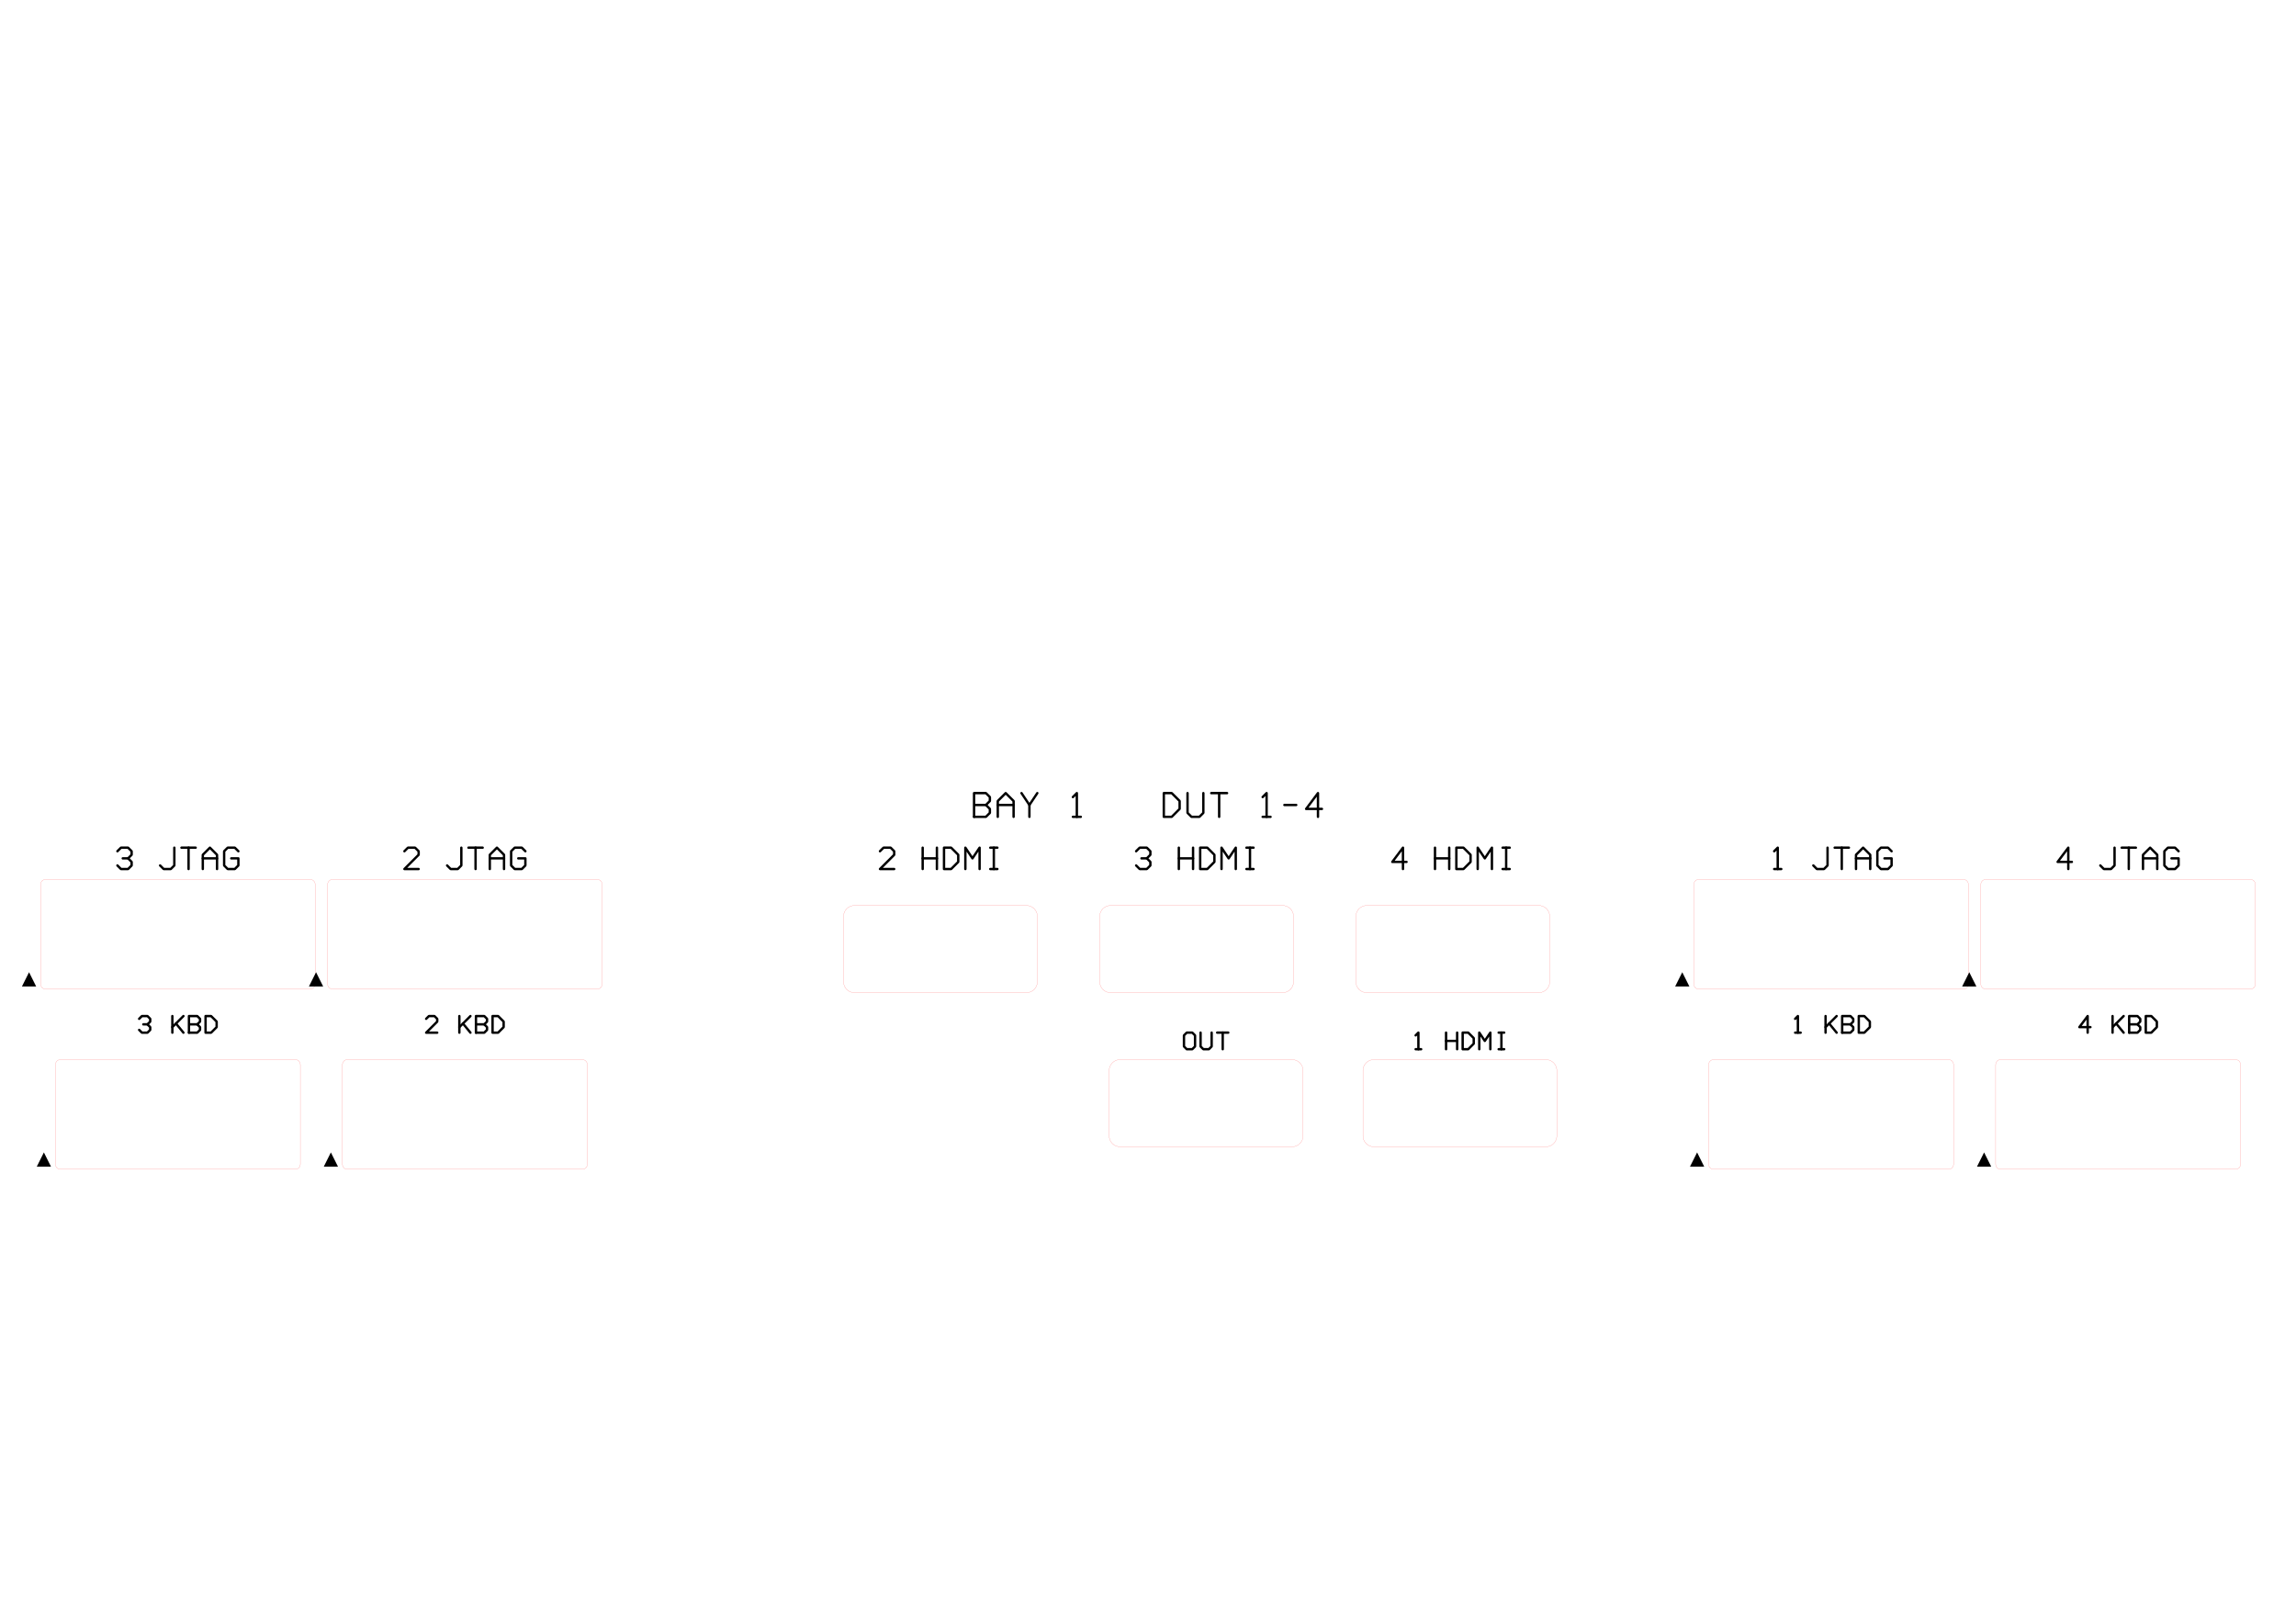
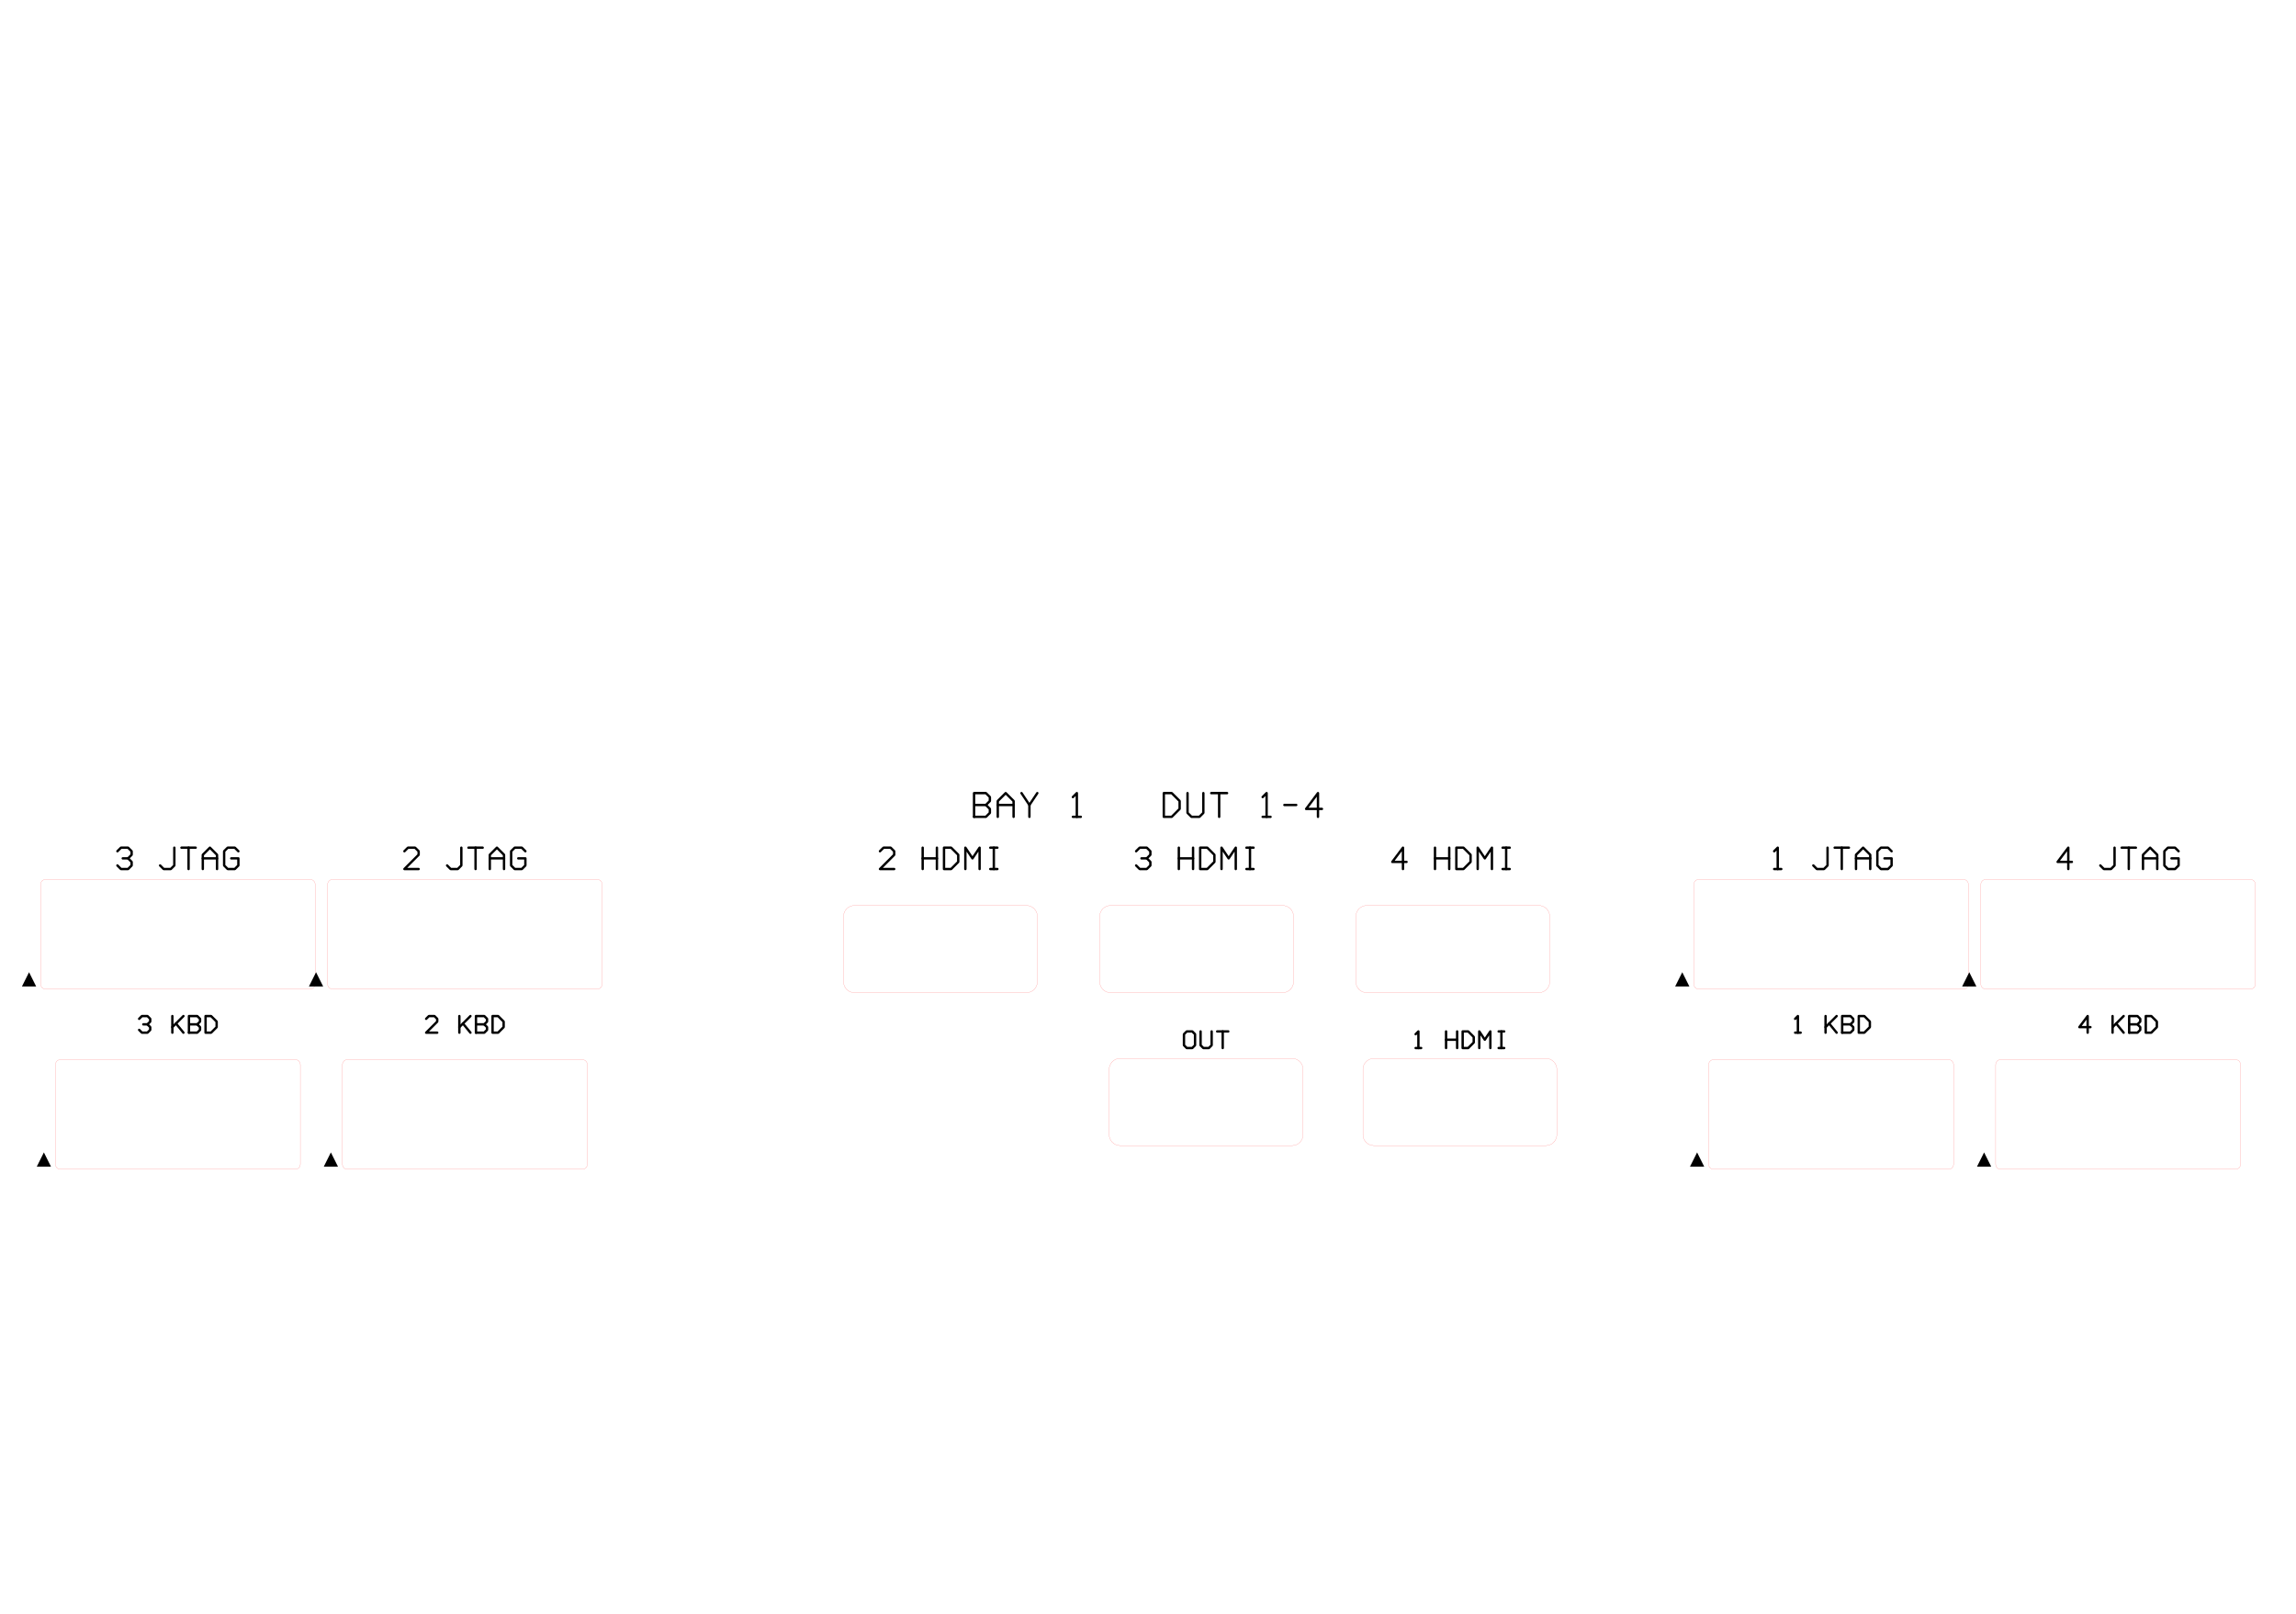
<svg xmlns="http://www.w3.org/2000/svg" width="193.600mm" height="136.000mm" viewBox="0 0 193.600 136.000" version="1.1">
  <g id="cut">
    <path d="M 72.05,76.335 L 86.55,76.335 A 0.925,0.925 0 0 1 87.475,77.26 L 87.475,82.76 A 0.925,0.925 0 0 1 86.55,83.685 L 72.05,83.685 A 0.925,0.925 0 0 1 71.125,82.76 L 71.125,77.26 A 0.925,0.925 0 0 1 72.05,76.335 Z" style="fill:none;stroke:#ff0000;stroke-width:0.01" />
    <path d="M 93.65,76.335 L 108.15,76.335 A 0.925,0.925 0 0 1 109.075,77.26 L 109.075,82.76 A 0.925,0.925 0 0 1 108.15,83.685 L 93.65,83.685 A 0.925,0.925 0 0 1 92.725,82.76 L 92.725,77.26 A 0.925,0.925 0 0 1 93.65,76.335 Z" style="fill:none;stroke:#ff0000;stroke-width:0.01" />
    <path d="M 115.25,76.335 L 129.75,76.335 A 0.925,0.925 0 0 1 130.675,77.26 L 130.675,82.76 A 0.925,0.925 0 0 1 129.75,83.685 L 115.25,83.685 A 0.925,0.925 0 0 1 114.325,82.76 L 114.325,77.26 A 0.925,0.925 0 0 1 115.25,76.335 Z" style="fill:none;stroke:#ff0000;stroke-width:0.01" />
    <path d="M 143.25,74.135 L 165.55,74.135 A 0.425,0.425 0 0 1 165.975,74.56 L 165.975,82.96 A 0.425,0.425 0 0 1 165.55,83.385 L 143.25,83.385 A 0.425,0.425 0 0 1 142.825,82.96 L 142.825,74.56 A 0.425,0.425 0 0 1 143.25,74.135 Z" style="fill:none;stroke:#ff0000;stroke-width:0.01" />
    <path d="M 144.5,89.325 L 164.3,89.325 A 0.425,0.425 0 0 1 164.725,89.75 L 164.725,98.15 A 0.425,0.425 0 0 1 164.3,98.575 L 144.5,98.575 A 0.425,0.425 0 0 1 144.075,98.15 L 144.075,89.75 A 0.425,0.425 0 0 1 144.5,89.325 Z" style="fill:none;stroke:#ff0000;stroke-width:0.01" />
    <path d="M 28.05,74.135 L 50.35,74.135 A 0.425,0.425 0 0 1 50.775,74.56 L 50.775,82.96 A 0.425,0.425 0 0 1 50.35,83.385 L 28.05,83.385 A 0.425,0.425 0 0 1 27.625,82.96 L 27.625,74.56 A 0.425,0.425 0 0 1 28.05,74.135 Z" style="fill:none;stroke:#ff0000;stroke-width:0.01" />
    <path d="M 29.3,89.325 L 49.1,89.325 A 0.425,0.425 0 0 1 49.525,89.75 L 49.525,98.15 A 0.425,0.425 0 0 1 49.1,98.575 L 29.3,98.575 A 0.425,0.425 0 0 1 28.875,98.15 L 28.875,89.75 A 0.425,0.425 0 0 1 29.3,89.325 Z" style="fill:none;stroke:#ff0000;stroke-width:0.01" />
    <path d="M 3.85,74.135 L 26.15,74.135 A 0.425,0.425 0 0 1 26.575,74.56 L 26.575,82.96 A 0.425,0.425 0 0 1 26.15,83.385 L 3.85,83.385 A 0.425,0.425 0 0 1 3.425,82.96 L 3.425,74.56 A 0.425,0.425 0 0 1 3.85,74.135 Z" style="fill:none;stroke:#ff0000;stroke-width:0.01" />
    <path d="M 5.1,89.325 L 24.9,89.325 A 0.425,0.425 0 0 1 25.325,89.75 L 25.325,98.15 A 0.425,0.425 0 0 1 24.9,98.575 L 5.1,98.575 A 0.425,0.425 0 0 1 4.675,98.15 L 4.675,89.75 A 0.425,0.425 0 0 1 5.1,89.325 Z" style="fill:none;stroke:#ff0000;stroke-width:0.01" />
    <path d="M 167.45,74.135 L 189.75,74.135 A 0.425,0.425 0 0 1 190.175,74.56 L 190.175,82.96 A 0.425,0.425 0 0 1 189.75,83.385 L 167.45,83.385 A 0.425,0.425 0 0 1 167.025,82.96 L 167.025,74.56 A 0.425,0.425 0 0 1 167.45,74.135 Z" style="fill:none;stroke:#ff0000;stroke-width:0.01" />
    <path d="M 168.7,89.325 L 188.5,89.325 A 0.425,0.425 0 0 1 188.925,89.75 L 188.925,98.15 A 0.425,0.425 0 0 1 188.5,98.575 L 168.7,98.575 A 0.425,0.425 0 0 1 168.275,98.15 L 168.275,89.75 A 0.425,0.425 0 0 1 168.7,89.325 Z" style="fill:none;stroke:#ff0000;stroke-width:0.01" />
-     <path d="M 94.45,89.325 L 108.95,89.325 A 0.925,0.925 0 0 1 109.875,90.25 L 109.875,95.75 A 0.925,0.925 0 0 1 108.95,96.675 L 94.45,96.675 A 0.925,0.925 0 0 1 93.525,95.75 L 93.525,90.25 A 0.925,0.925 0 0 1 94.45,89.325 Z" style="fill:none;stroke:#ff0000;stroke-width:0.01" />
-     <path d="M 115.85,89.325 L 130.35,89.325 A 0.925,0.925 0 0 1 131.275,90.25 L 131.275,95.75 A 0.925,0.925 0 0 1 130.35,96.675 L 115.85,96.675 A 0.925,0.925 0 0 1 114.925,95.75 L 114.925,90.25 A 0.925,0.925 0 0 1 115.85,89.325 Z" style="fill:none;stroke:#ff0000;stroke-width:0.01" />
+     <path d="M 94.45,89.225 L 108.95,89.225 A 0.925,0.925 0 0 1 109.875,90.15 L 109.875,95.65 A 0.925,0.925 0 0 1 108.95,96.575 L 94.45,96.575 A 0.925,0.925 0 0 1 93.525,95.65 L 93.525,90.15 A 0.925,0.925 0 0 1 94.45,89.225 Z" style="fill:none;stroke:#ff0000;stroke-width:0.01" />
+     <path d="M 115.85,89.225 L 130.35,89.225 A 0.925,0.925 0 0 1 131.275,90.15 L 131.275,95.65 A 0.925,0.925 0 0 1 130.35,96.575 L 115.85,96.575 A 0.925,0.925 0 0 1 114.925,95.65 L 114.925,90.15 A 0.925,0.925 0 0 1 115.85,89.225 Z" style="fill:none;stroke:#ff0000;stroke-width:0.01" />
  </g>
  <g id="engrave">
    <path d="M 74.2,71.76 L 74.5,71.46 L 75.1,71.46 L 75.4,71.76 L 75.4,72.06 L 74.2,73.26 L 75.4,73.26" style="fill:none;stroke:#000000;stroke-width:0.2;stroke-linecap:round;stroke-linejoin:round" />
    <path d="M 77.8,73.26 L 77.8,71.46" style="fill:none;stroke:#000000;stroke-width:0.2;stroke-linecap:round;stroke-linejoin:round" />
    <path d="M 79,73.26 L 79,71.46" style="fill:none;stroke:#000000;stroke-width:0.2;stroke-linecap:round;stroke-linejoin:round" />
    <path d="M 77.8,72.36 L 79,72.36" style="fill:none;stroke:#000000;stroke-width:0.2;stroke-linecap:round;stroke-linejoin:round" />
    <path d="M 79.6,73.26 L 79.6,71.46 L 80.2,71.46 L 80.8,72.06 L 80.8,72.66 L 80.2,73.26 L 79.6,73.26" style="fill:none;stroke:#000000;stroke-width:0.2;stroke-linecap:round;stroke-linejoin:round" />
    <path d="M 81.4,73.26 L 81.4,71.46 L 82,72.36 L 82.6,71.46 L 82.6,73.26" style="fill:none;stroke:#000000;stroke-width:0.2;stroke-linecap:round;stroke-linejoin:round" />
    <path d="M 83.5,71.46 L 84.1,71.46" style="fill:none;stroke:#000000;stroke-width:0.2;stroke-linecap:round;stroke-linejoin:round" />
    <path d="M 83.8,71.46 L 83.8,73.26" style="fill:none;stroke:#000000;stroke-width:0.2;stroke-linecap:round;stroke-linejoin:round" />
    <path d="M 83.5,73.26 L 84.1,73.26" style="fill:none;stroke:#000000;stroke-width:0.2;stroke-linecap:round;stroke-linejoin:round" />
    <path d="M 95.8,71.76 L 96.1,71.46 L 96.7,71.46 L 97,71.76 L 97,72.06 L 96.7,72.36 L 97,72.66 L 97,72.96 L 96.7,73.26 L 96.1,73.26 L 95.8,72.96" style="fill:none;stroke:#000000;stroke-width:0.2;stroke-linecap:round;stroke-linejoin:round" />
    <path d="M 96.25,72.36 L 96.7,72.36" style="fill:none;stroke:#000000;stroke-width:0.2;stroke-linecap:round;stroke-linejoin:round" />
    <path d="M 99.4,73.26 L 99.4,71.46" style="fill:none;stroke:#000000;stroke-width:0.2;stroke-linecap:round;stroke-linejoin:round" />
    <path d="M 100.6,73.26 L 100.6,71.46" style="fill:none;stroke:#000000;stroke-width:0.2;stroke-linecap:round;stroke-linejoin:round" />
    <path d="M 99.4,72.36 L 100.6,72.36" style="fill:none;stroke:#000000;stroke-width:0.2;stroke-linecap:round;stroke-linejoin:round" />
    <path d="M 101.2,73.26 L 101.2,71.46 L 101.8,71.46 L 102.4,72.06 L 102.4,72.66 L 101.8,73.26 L 101.2,73.26" style="fill:none;stroke:#000000;stroke-width:0.2;stroke-linecap:round;stroke-linejoin:round" />
    <path d="M 103,73.26 L 103,71.46 L 103.6,72.36 L 104.2,71.46 L 104.2,73.26" style="fill:none;stroke:#000000;stroke-width:0.2;stroke-linecap:round;stroke-linejoin:round" />
    <path d="M 105.1,71.46 L 105.7,71.46" style="fill:none;stroke:#000000;stroke-width:0.2;stroke-linecap:round;stroke-linejoin:round" />
    <path d="M 105.4,71.46 L 105.4,73.26" style="fill:none;stroke:#000000;stroke-width:0.2;stroke-linecap:round;stroke-linejoin:round" />
    <path d="M 105.1,73.26 L 105.7,73.26" style="fill:none;stroke:#000000;stroke-width:0.2;stroke-linecap:round;stroke-linejoin:round" />
    <path d="M 118.3,73.26 L 118.3,71.46 L 117.4,72.66 L 118.6,72.66" style="fill:none;stroke:#000000;stroke-width:0.2;stroke-linecap:round;stroke-linejoin:round" />
    <path d="M 121,73.26 L 121,71.46" style="fill:none;stroke:#000000;stroke-width:0.2;stroke-linecap:round;stroke-linejoin:round" />
    <path d="M 122.2,73.26 L 122.2,71.46" style="fill:none;stroke:#000000;stroke-width:0.2;stroke-linecap:round;stroke-linejoin:round" />
    <path d="M 121,72.36 L 122.2,72.36" style="fill:none;stroke:#000000;stroke-width:0.2;stroke-linecap:round;stroke-linejoin:round" />
    <path d="M 122.8,73.26 L 122.8,71.46 L 123.4,71.46 L 124,72.06 L 124,72.66 L 123.4,73.26 L 122.8,73.26" style="fill:none;stroke:#000000;stroke-width:0.2;stroke-linecap:round;stroke-linejoin:round" />
    <path d="M 124.6,73.26 L 124.6,71.46 L 125.2,72.36 L 125.8,71.46 L 125.8,73.26" style="fill:none;stroke:#000000;stroke-width:0.2;stroke-linecap:round;stroke-linejoin:round" />
    <path d="M 126.7,71.46 L 127.3,71.46" style="fill:none;stroke:#000000;stroke-width:0.2;stroke-linecap:round;stroke-linejoin:round" />
    <path d="M 127,71.46 L 127,73.26" style="fill:none;stroke:#000000;stroke-width:0.2;stroke-linecap:round;stroke-linejoin:round" />
    <path d="M 126.7,73.26 L 127.3,73.26" style="fill:none;stroke:#000000;stroke-width:0.2;stroke-linecap:round;stroke-linejoin:round" />
    <path d="M 141.25,83.16 L 142.45,83.16 L 141.85,81.96 Z" style="fill:#000000;stroke:none" />
    <path d="M 149.6,71.76 L 149.9,71.46 L 149.9,73.26" style="fill:none;stroke:#000000;stroke-width:0.2;stroke-linecap:round;stroke-linejoin:round" />
    <path d="M 149.6,73.26 L 150.2,73.26" style="fill:none;stroke:#000000;stroke-width:0.2;stroke-linecap:round;stroke-linejoin:round" />
    <path d="M 154.1,71.46 L 154.1,72.96 L 153.8,73.26 L 153.2,73.26 L 152.9,72.96" style="fill:none;stroke:#000000;stroke-width:0.2;stroke-linecap:round;stroke-linejoin:round" />
    <path d="M 154.7,71.46 L 155.9,71.46" style="fill:none;stroke:#000000;stroke-width:0.2;stroke-linecap:round;stroke-linejoin:round" />
    <path d="M 155.3,71.46 L 155.3,73.26" style="fill:none;stroke:#000000;stroke-width:0.2;stroke-linecap:round;stroke-linejoin:round" />
    <path d="M 156.5,73.26 L 156.5,72.06 L 157.1,71.46 L 157.7,72.06 L 157.7,73.26" style="fill:none;stroke:#000000;stroke-width:0.2;stroke-linecap:round;stroke-linejoin:round" />
    <path d="M 156.5,72.36 L 157.7,72.36" style="fill:none;stroke:#000000;stroke-width:0.2;stroke-linecap:round;stroke-linejoin:round" />
    <path d="M 159.5,71.76 L 159.2,71.46 L 158.6,71.46 L 158.3,71.76 L 158.3,72.96 L 158.6,73.26 L 159.2,73.26 L 159.5,72.96 L 159.5,72.36 L 158.9,72.36" style="fill:none;stroke:#000000;stroke-width:0.2;stroke-linecap:round;stroke-linejoin:round" />
    <path d="M 142.5,98.35 L 143.7,98.35 L 143.1,97.15 Z" style="fill:#000000;stroke:none" />
    <path d="M 151.367,85.888 L 151.6,85.655 L 151.6,87.055" style="fill:none;stroke:#000000;stroke-width:0.2;stroke-linecap:round;stroke-linejoin:round" />
    <path d="M 151.367,87.055 L 151.833,87.055" style="fill:none;stroke:#000000;stroke-width:0.2;stroke-linecap:round;stroke-linejoin:round" />
    <path d="M 153.933,87.055 L 153.933,85.655" style="fill:none;stroke:#000000;stroke-width:0.2;stroke-linecap:round;stroke-linejoin:round" />
    <path d="M 154.867,85.655 L 153.933,86.588" style="fill:none;stroke:#000000;stroke-width:0.2;stroke-linecap:round;stroke-linejoin:round" />
    <path d="M 154.237,86.285 L 154.867,87.055" style="fill:none;stroke:#000000;stroke-width:0.2;stroke-linecap:round;stroke-linejoin:round" />
    <path d="M 155.333,87.055 L 155.333,85.655 L 156.033,85.655 L 156.267,85.888 L 156.267,86.122 L 156.033,86.355 L 155.333,86.355" style="fill:none;stroke:#000000;stroke-width:0.2;stroke-linecap:round;stroke-linejoin:round" />
    <path d="M 156.033,86.355 L 156.267,86.588 L 156.267,86.822 L 156.033,87.055 L 155.333,87.055" style="fill:none;stroke:#000000;stroke-width:0.2;stroke-linecap:round;stroke-linejoin:round" />
    <path d="M 156.733,87.055 L 156.733,85.655 L 157.2,85.655 L 157.667,86.122 L 157.667,86.588 L 157.2,87.055 L 156.733,87.055" style="fill:none;stroke:#000000;stroke-width:0.2;stroke-linecap:round;stroke-linejoin:round" />
    <path d="M 26.05,83.16 L 27.25,83.16 L 26.65,81.96 Z" style="fill:#000000;stroke:none" />
    <path d="M 34.1,71.76 L 34.4,71.46 L 35,71.46 L 35.3,71.76 L 35.3,72.06 L 34.1,73.26 L 35.3,73.26" style="fill:none;stroke:#000000;stroke-width:0.2;stroke-linecap:round;stroke-linejoin:round" />
    <path d="M 38.9,71.46 L 38.9,72.96 L 38.6,73.26 L 38,73.26 L 37.7,72.96" style="fill:none;stroke:#000000;stroke-width:0.2;stroke-linecap:round;stroke-linejoin:round" />
    <path d="M 39.5,71.46 L 40.7,71.46" style="fill:none;stroke:#000000;stroke-width:0.2;stroke-linecap:round;stroke-linejoin:round" />
    <path d="M 40.1,71.46 L 40.1,73.26" style="fill:none;stroke:#000000;stroke-width:0.2;stroke-linecap:round;stroke-linejoin:round" />
    <path d="M 41.3,73.26 L 41.3,72.06 L 41.9,71.46 L 42.5,72.06 L 42.5,73.26" style="fill:none;stroke:#000000;stroke-width:0.2;stroke-linecap:round;stroke-linejoin:round" />
    <path d="M 41.3,72.36 L 42.5,72.36" style="fill:none;stroke:#000000;stroke-width:0.2;stroke-linecap:round;stroke-linejoin:round" />
    <path d="M 44.3,71.76 L 44,71.46 L 43.4,71.46 L 43.1,71.76 L 43.1,72.96 L 43.4,73.26 L 44,73.26 L 44.3,72.96 L 44.3,72.36 L 43.7,72.36" style="fill:none;stroke:#000000;stroke-width:0.2;stroke-linecap:round;stroke-linejoin:round" />
    <path d="M 27.3,98.35 L 28.5,98.35 L 27.9,97.15 Z" style="fill:#000000;stroke:none" />
    <path d="M 35.933,85.888 L 36.167,85.655 L 36.633,85.655 L 36.867,85.888 L 36.867,86.122 L 35.933,87.055 L 36.867,87.055" style="fill:none;stroke:#000000;stroke-width:0.2;stroke-linecap:round;stroke-linejoin:round" />
    <path d="M 38.733,87.055 L 38.733,85.655" style="fill:none;stroke:#000000;stroke-width:0.2;stroke-linecap:round;stroke-linejoin:round" />
    <path d="M 39.667,85.655 L 38.733,86.588" style="fill:none;stroke:#000000;stroke-width:0.2;stroke-linecap:round;stroke-linejoin:round" />
    <path d="M 39.037,86.285 L 39.667,87.055" style="fill:none;stroke:#000000;stroke-width:0.2;stroke-linecap:round;stroke-linejoin:round" />
    <path d="M 40.133,87.055 L 40.133,85.655 L 40.833,85.655 L 41.067,85.888 L 41.067,86.122 L 40.833,86.355 L 40.133,86.355" style="fill:none;stroke:#000000;stroke-width:0.2;stroke-linecap:round;stroke-linejoin:round" />
    <path d="M 40.833,86.355 L 41.067,86.588 L 41.067,86.822 L 40.833,87.055 L 40.133,87.055" style="fill:none;stroke:#000000;stroke-width:0.2;stroke-linecap:round;stroke-linejoin:round" />
    <path d="M 41.533,87.055 L 41.533,85.655 L 42,85.655 L 42.467,86.122 L 42.467,86.588 L 42,87.055 L 41.533,87.055" style="fill:none;stroke:#000000;stroke-width:0.2;stroke-linecap:round;stroke-linejoin:round" />
    <path d="M 1.85,83.16 L 3.05,83.16 L 2.45,81.96 Z" style="fill:#000000;stroke:none" />
    <path d="M 9.9,71.76 L 10.2,71.46 L 10.8,71.46 L 11.1,71.76 L 11.1,72.06 L 10.8,72.36 L 11.1,72.66 L 11.1,72.96 L 10.8,73.26 L 10.2,73.26 L 9.9,72.96" style="fill:none;stroke:#000000;stroke-width:0.2;stroke-linecap:round;stroke-linejoin:round" />
    <path d="M 10.35,72.36 L 10.8,72.36" style="fill:none;stroke:#000000;stroke-width:0.2;stroke-linecap:round;stroke-linejoin:round" />
    <path d="M 14.7,71.46 L 14.7,72.96 L 14.4,73.26 L 13.8,73.26 L 13.5,72.96" style="fill:none;stroke:#000000;stroke-width:0.2;stroke-linecap:round;stroke-linejoin:round" />
    <path d="M 15.3,71.46 L 16.5,71.46" style="fill:none;stroke:#000000;stroke-width:0.2;stroke-linecap:round;stroke-linejoin:round" />
    <path d="M 15.9,71.46 L 15.9,73.26" style="fill:none;stroke:#000000;stroke-width:0.2;stroke-linecap:round;stroke-linejoin:round" />
    <path d="M 17.1,73.26 L 17.1,72.06 L 17.7,71.46 L 18.3,72.06 L 18.3,73.26" style="fill:none;stroke:#000000;stroke-width:0.2;stroke-linecap:round;stroke-linejoin:round" />
    <path d="M 17.1,72.36 L 18.3,72.36" style="fill:none;stroke:#000000;stroke-width:0.2;stroke-linecap:round;stroke-linejoin:round" />
    <path d="M 20.1,71.76 L 19.8,71.46 L 19.2,71.46 L 18.9,71.76 L 18.9,72.96 L 19.2,73.26 L 19.8,73.26 L 20.1,72.96 L 20.1,72.36 L 19.5,72.36" style="fill:none;stroke:#000000;stroke-width:0.2;stroke-linecap:round;stroke-linejoin:round" />
    <path d="M 3.1,98.35 L 4.3,98.35 L 3.7,97.15 Z" style="fill:#000000;stroke:none" />
    <path d="M 11.733,85.888 L 11.967,85.655 L 12.433,85.655 L 12.667,85.888 L 12.667,86.122 L 12.433,86.355 L 12.667,86.588 L 12.667,86.822 L 12.433,87.055 L 11.967,87.055 L 11.733,86.822" style="fill:none;stroke:#000000;stroke-width:0.2;stroke-linecap:round;stroke-linejoin:round" />
    <path d="M 12.083,86.355 L 12.433,86.355" style="fill:none;stroke:#000000;stroke-width:0.2;stroke-linecap:round;stroke-linejoin:round" />
    <path d="M 14.533,87.055 L 14.533,85.655" style="fill:none;stroke:#000000;stroke-width:0.2;stroke-linecap:round;stroke-linejoin:round" />
    <path d="M 15.467,85.655 L 14.533,86.588" style="fill:none;stroke:#000000;stroke-width:0.2;stroke-linecap:round;stroke-linejoin:round" />
    <path d="M 14.837,86.285 L 15.467,87.055" style="fill:none;stroke:#000000;stroke-width:0.2;stroke-linecap:round;stroke-linejoin:round" />
    <path d="M 15.933,87.055 L 15.933,85.655 L 16.633,85.655 L 16.867,85.888 L 16.867,86.122 L 16.633,86.355 L 15.933,86.355" style="fill:none;stroke:#000000;stroke-width:0.2;stroke-linecap:round;stroke-linejoin:round" />
    <path d="M 16.633,86.355 L 16.867,86.588 L 16.867,86.822 L 16.633,87.055 L 15.933,87.055" style="fill:none;stroke:#000000;stroke-width:0.2;stroke-linecap:round;stroke-linejoin:round" />
    <path d="M 17.333,87.055 L 17.333,85.655 L 17.8,85.655 L 18.267,86.122 L 18.267,86.588 L 17.8,87.055 L 17.333,87.055" style="fill:none;stroke:#000000;stroke-width:0.2;stroke-linecap:round;stroke-linejoin:round" />
    <path d="M 165.45,83.16 L 166.65,83.16 L 166.05,81.96 Z" style="fill:#000000;stroke:none" />
    <path d="M 174.4,73.26 L 174.4,71.46 L 173.5,72.66 L 174.7,72.66" style="fill:none;stroke:#000000;stroke-width:0.2;stroke-linecap:round;stroke-linejoin:round" />
    <path d="M 178.3,71.46 L 178.3,72.96 L 178,73.26 L 177.4,73.26 L 177.1,72.96" style="fill:none;stroke:#000000;stroke-width:0.2;stroke-linecap:round;stroke-linejoin:round" />
    <path d="M 178.9,71.46 L 180.1,71.46" style="fill:none;stroke:#000000;stroke-width:0.2;stroke-linecap:round;stroke-linejoin:round" />
    <path d="M 179.5,71.46 L 179.5,73.26" style="fill:none;stroke:#000000;stroke-width:0.2;stroke-linecap:round;stroke-linejoin:round" />
    <path d="M 180.7,73.26 L 180.7,72.06 L 181.3,71.46 L 181.9,72.06 L 181.9,73.26" style="fill:none;stroke:#000000;stroke-width:0.2;stroke-linecap:round;stroke-linejoin:round" />
    <path d="M 180.7,72.36 L 181.9,72.36" style="fill:none;stroke:#000000;stroke-width:0.2;stroke-linecap:round;stroke-linejoin:round" />
    <path d="M 183.7,71.76 L 183.4,71.46 L 182.8,71.46 L 182.5,71.76 L 182.5,72.96 L 182.8,73.26 L 183.4,73.26 L 183.7,72.96 L 183.7,72.36 L 183.1,72.36" style="fill:none;stroke:#000000;stroke-width:0.2;stroke-linecap:round;stroke-linejoin:round" />
    <path d="M 166.7,98.35 L 167.9,98.35 L 167.3,97.15 Z" style="fill:#000000;stroke:none" />
    <path d="M 176.033,87.055 L 176.033,85.655 L 175.333,86.588 L 176.267,86.588" style="fill:none;stroke:#000000;stroke-width:0.2;stroke-linecap:round;stroke-linejoin:round" />
    <path d="M 178.133,87.055 L 178.133,85.655" style="fill:none;stroke:#000000;stroke-width:0.2;stroke-linecap:round;stroke-linejoin:round" />
    <path d="M 179.067,85.655 L 178.133,86.588" style="fill:none;stroke:#000000;stroke-width:0.2;stroke-linecap:round;stroke-linejoin:round" />
    <path d="M 178.437,86.285 L 179.067,87.055" style="fill:none;stroke:#000000;stroke-width:0.2;stroke-linecap:round;stroke-linejoin:round" />
    <path d="M 179.533,87.055 L 179.533,85.655 L 180.233,85.655 L 180.467,85.888 L 180.467,86.122 L 180.233,86.355 L 179.533,86.355" style="fill:none;stroke:#000000;stroke-width:0.2;stroke-linecap:round;stroke-linejoin:round" />
    <path d="M 180.233,86.355 L 180.467,86.588 L 180.467,86.822 L 180.233,87.055 L 179.533,87.055" style="fill:none;stroke:#000000;stroke-width:0.2;stroke-linecap:round;stroke-linejoin:round" />
    <path d="M 180.933,87.055 L 180.933,85.655 L 181.4,85.655 L 181.867,86.122 L 181.867,86.588 L 181.4,87.055 L 180.933,87.055" style="fill:none;stroke:#000000;stroke-width:0.2;stroke-linecap:round;stroke-linejoin:round" />
-     <path d="M 100.067,88.45 L 99.833,88.217 L 99.833,87.283 L 100.067,87.05 L 100.533,87.05 L 100.767,87.283 L 100.767,88.217 L 100.533,88.45 L 100.067,88.45" style="fill:none;stroke:#000000;stroke-width:0.2;stroke-linecap:round;stroke-linejoin:round" />
-     <path d="M 101.233,87.05 L 101.233,88.217 L 101.467,88.45 L 101.933,88.45 L 102.167,88.217 L 102.167,87.05" style="fill:none;stroke:#000000;stroke-width:0.2;stroke-linecap:round;stroke-linejoin:round" />
-     <path d="M 102.633,87.05 L 103.567,87.05" style="fill:none;stroke:#000000;stroke-width:0.2;stroke-linecap:round;stroke-linejoin:round" />
-     <path d="M 103.1,87.05 L 103.1,88.45" style="fill:none;stroke:#000000;stroke-width:0.2;stroke-linecap:round;stroke-linejoin:round" />
-     <path d="M 119.367,87.283 L 119.6,87.05 L 119.6,88.45" style="fill:none;stroke:#000000;stroke-width:0.2;stroke-linecap:round;stroke-linejoin:round" />
-     <path d="M 119.367,88.45 L 119.833,88.45" style="fill:none;stroke:#000000;stroke-width:0.2;stroke-linecap:round;stroke-linejoin:round" />
-     <path d="M 121.933,88.45 L 121.933,87.05" style="fill:none;stroke:#000000;stroke-width:0.2;stroke-linecap:round;stroke-linejoin:round" />
-     <path d="M 122.867,88.45 L 122.867,87.05" style="fill:none;stroke:#000000;stroke-width:0.2;stroke-linecap:round;stroke-linejoin:round" />
-     <path d="M 121.933,87.75 L 122.867,87.75" style="fill:none;stroke:#000000;stroke-width:0.2;stroke-linecap:round;stroke-linejoin:round" />
-     <path d="M 123.333,88.45 L 123.333,87.05 L 123.8,87.05 L 124.267,87.517 L 124.267,87.983 L 123.8,88.45 L 123.333,88.45" style="fill:none;stroke:#000000;stroke-width:0.2;stroke-linecap:round;stroke-linejoin:round" />
-     <path d="M 124.733,88.45 L 124.733,87.05 L 125.2,87.75 L 125.667,87.05 L 125.667,88.45" style="fill:none;stroke:#000000;stroke-width:0.2;stroke-linecap:round;stroke-linejoin:round" />
-     <path d="M 126.367,87.05 L 126.833,87.05" style="fill:none;stroke:#000000;stroke-width:0.2;stroke-linecap:round;stroke-linejoin:round" />
-     <path d="M 126.6,87.05 L 126.6,88.45" style="fill:none;stroke:#000000;stroke-width:0.2;stroke-linecap:round;stroke-linejoin:round" />
-     <path d="M 126.367,88.45 L 126.833,88.45" style="fill:none;stroke:#000000;stroke-width:0.2;stroke-linecap:round;stroke-linejoin:round" />
+     <path d="M 100.067,88.35 L 99.833,88.117 L 99.833,87.183 L 100.067,86.95 L 100.533,86.95 L 100.767,87.183 L 100.767,88.117 L 100.533,88.35 L 100.067,88.35" style="fill:none;stroke:#000000;stroke-width:0.2;stroke-linecap:round;stroke-linejoin:round" />
+     <path d="M 101.233,86.95 L 101.233,88.117 L 101.467,88.35 L 101.933,88.35 L 102.167,88.117 L 102.167,86.95" style="fill:none;stroke:#000000;stroke-width:0.2;stroke-linecap:round;stroke-linejoin:round" />
+     <path d="M 102.633,86.95 L 103.567,86.95" style="fill:none;stroke:#000000;stroke-width:0.2;stroke-linecap:round;stroke-linejoin:round" />
+     <path d="M 103.1,86.95 L 103.1,88.35" style="fill:none;stroke:#000000;stroke-width:0.2;stroke-linecap:round;stroke-linejoin:round" />
+     <path d="M 119.367,87.183 L 119.6,86.95 L 119.6,88.35" style="fill:none;stroke:#000000;stroke-width:0.2;stroke-linecap:round;stroke-linejoin:round" />
+     <path d="M 119.367,88.35 L 119.833,88.35" style="fill:none;stroke:#000000;stroke-width:0.2;stroke-linecap:round;stroke-linejoin:round" />
+     <path d="M 121.933,88.35 L 121.933,86.95" style="fill:none;stroke:#000000;stroke-width:0.2;stroke-linecap:round;stroke-linejoin:round" />
+     <path d="M 122.867,88.35 L 122.867,86.95" style="fill:none;stroke:#000000;stroke-width:0.2;stroke-linecap:round;stroke-linejoin:round" />
+     <path d="M 121.933,87.65 L 122.867,87.65" style="fill:none;stroke:#000000;stroke-width:0.2;stroke-linecap:round;stroke-linejoin:round" />
+     <path d="M 123.333,88.35 L 123.333,86.95 L 123.8,86.95 L 124.267,87.417 L 124.267,87.883 L 123.8,88.35 L 123.333,88.35" style="fill:none;stroke:#000000;stroke-width:0.2;stroke-linecap:round;stroke-linejoin:round" />
+     <path d="M 124.733,88.35 L 124.733,86.95 L 125.2,87.65 L 125.667,86.95 L 125.667,88.35" style="fill:none;stroke:#000000;stroke-width:0.2;stroke-linecap:round;stroke-linejoin:round" />
+     <path d="M 126.367,86.95 L 126.833,86.95" style="fill:none;stroke:#000000;stroke-width:0.2;stroke-linecap:round;stroke-linejoin:round" />
+     <path d="M 126.6,86.95 L 126.6,88.35" style="fill:none;stroke:#000000;stroke-width:0.2;stroke-linecap:round;stroke-linejoin:round" />
+     <path d="M 126.367,88.35 L 126.833,88.35" style="fill:none;stroke:#000000;stroke-width:0.2;stroke-linecap:round;stroke-linejoin:round" />
    <path d="M 82.133,68.86 L 82.133,66.86 L 83.133,66.86 L 83.467,67.193 L 83.467,67.527 L 83.133,67.86 L 82.133,67.86" style="fill:none;stroke:#000000;stroke-width:0.2;stroke-linecap:round;stroke-linejoin:round" />
    <path d="M 83.133,67.86 L 83.467,68.193 L 83.467,68.527 L 83.133,68.86 L 82.133,68.86" style="fill:none;stroke:#000000;stroke-width:0.2;stroke-linecap:round;stroke-linejoin:round" />
    <path d="M 84.133,68.86 L 84.133,67.527 L 84.8,66.86 L 85.467,67.527 L 85.467,68.86" style="fill:none;stroke:#000000;stroke-width:0.2;stroke-linecap:round;stroke-linejoin:round" />
    <path d="M 84.133,67.86 L 85.467,67.86" style="fill:none;stroke:#000000;stroke-width:0.2;stroke-linecap:round;stroke-linejoin:round" />
    <path d="M 86.133,66.86 L 86.8,67.86 L 87.467,66.86" style="fill:none;stroke:#000000;stroke-width:0.2;stroke-linecap:round;stroke-linejoin:round" />
    <path d="M 86.8,67.86 L 86.8,68.86" style="fill:none;stroke:#000000;stroke-width:0.2;stroke-linecap:round;stroke-linejoin:round" />
    <path d="M 90.467,67.193 L 90.8,66.86 L 90.8,68.86" style="fill:none;stroke:#000000;stroke-width:0.2;stroke-linecap:round;stroke-linejoin:round" />
    <path d="M 90.467,68.86 L 91.133,68.86" style="fill:none;stroke:#000000;stroke-width:0.2;stroke-linecap:round;stroke-linejoin:round" />
    <path d="M 98.133,68.86 L 98.133,66.86 L 98.8,66.86 L 99.467,67.527 L 99.467,68.193 L 98.8,68.86 L 98.133,68.86" style="fill:none;stroke:#000000;stroke-width:0.2;stroke-linecap:round;stroke-linejoin:round" />
    <path d="M 100.133,66.86 L 100.133,68.527 L 100.467,68.86 L 101.133,68.86 L 101.467,68.527 L 101.467,66.86" style="fill:none;stroke:#000000;stroke-width:0.2;stroke-linecap:round;stroke-linejoin:round" />
    <path d="M 102.133,66.86 L 103.467,66.86" style="fill:none;stroke:#000000;stroke-width:0.2;stroke-linecap:round;stroke-linejoin:round" />
    <path d="M 102.8,66.86 L 102.8,68.86" style="fill:none;stroke:#000000;stroke-width:0.2;stroke-linecap:round;stroke-linejoin:round" />
    <path d="M 106.467,67.193 L 106.8,66.86 L 106.8,68.86" style="fill:none;stroke:#000000;stroke-width:0.2;stroke-linecap:round;stroke-linejoin:round" />
    <path d="M 106.467,68.86 L 107.133,68.86" style="fill:none;stroke:#000000;stroke-width:0.2;stroke-linecap:round;stroke-linejoin:round" />
    <path d="M 108.3,67.86 L 109.3,67.86" style="fill:none;stroke:#000000;stroke-width:0.2;stroke-linecap:round;stroke-linejoin:round" />
    <path d="M 111.133,68.86 L 111.133,66.86 L 110.133,68.193 L 111.467,68.193" style="fill:none;stroke:#000000;stroke-width:0.2;stroke-linecap:round;stroke-linejoin:round" />
  </g>
  <g id="ref" style="display:none">
    <path d="M 2,2 L 191.6,2 L 191.6,134 L 2,134 Z" style="fill:none;stroke:#0000ff;stroke-width:0.2;stroke-dasharray:1,1" />
  </g>
</svg>
